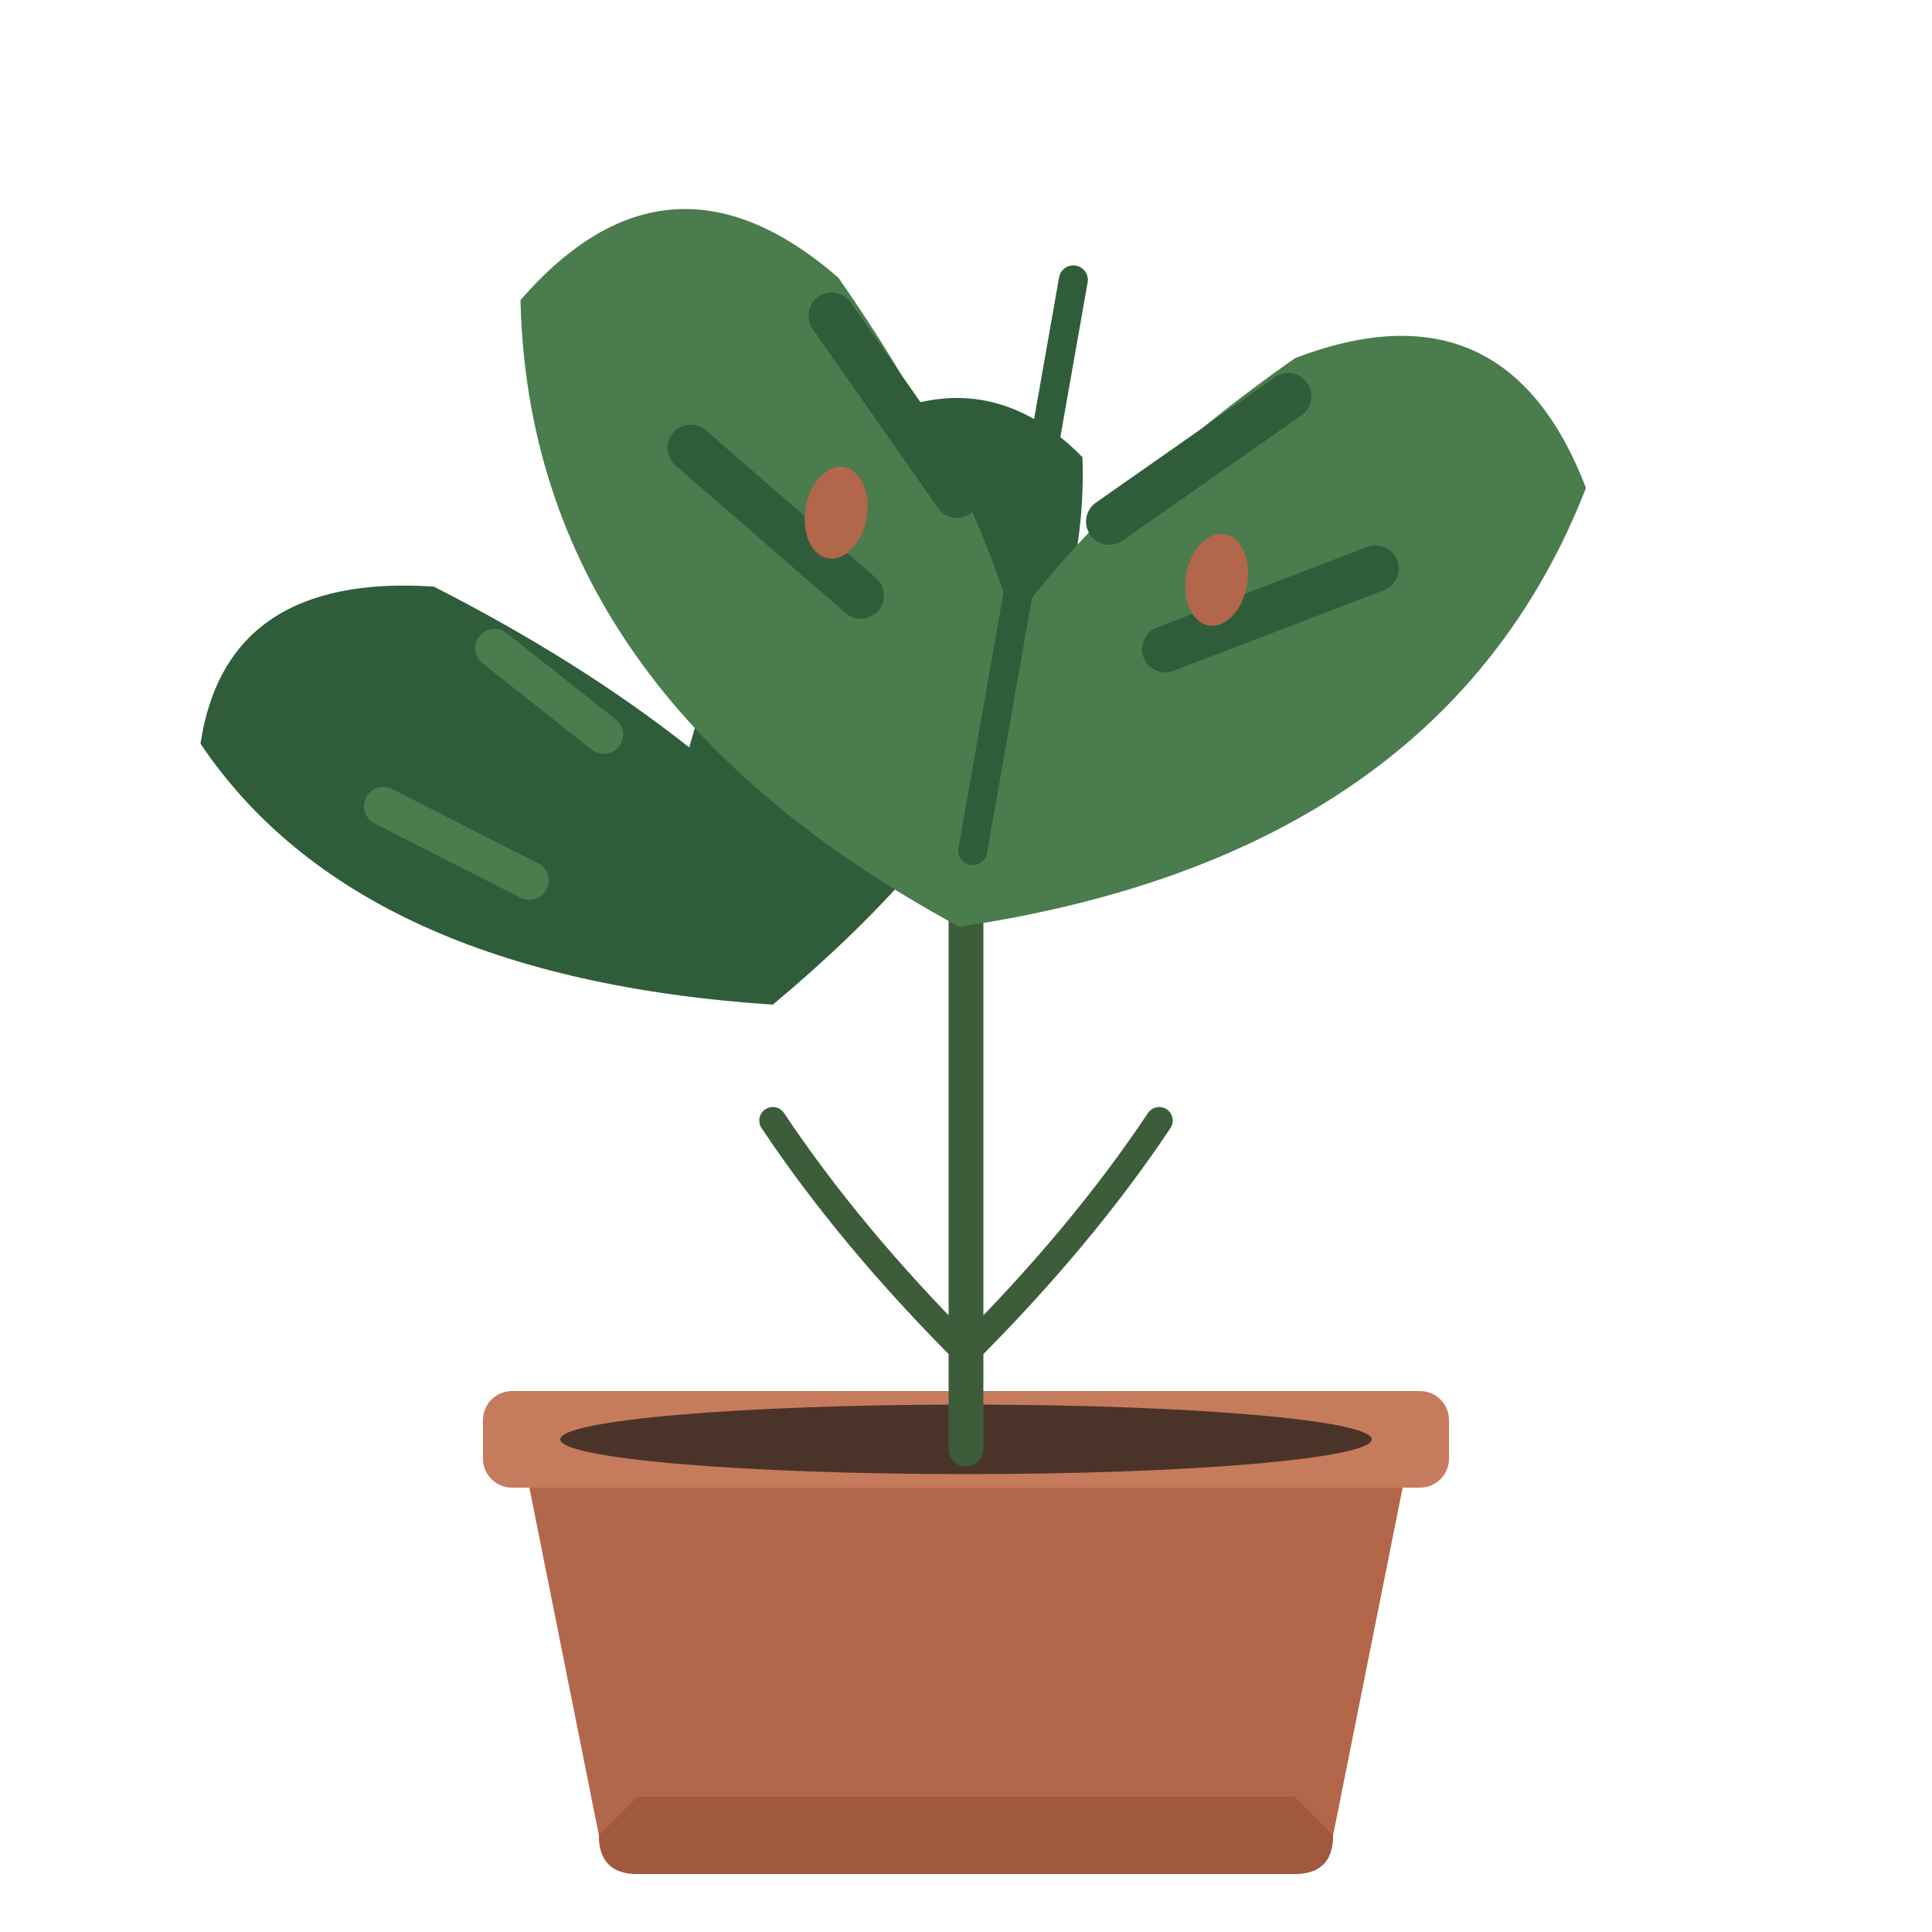
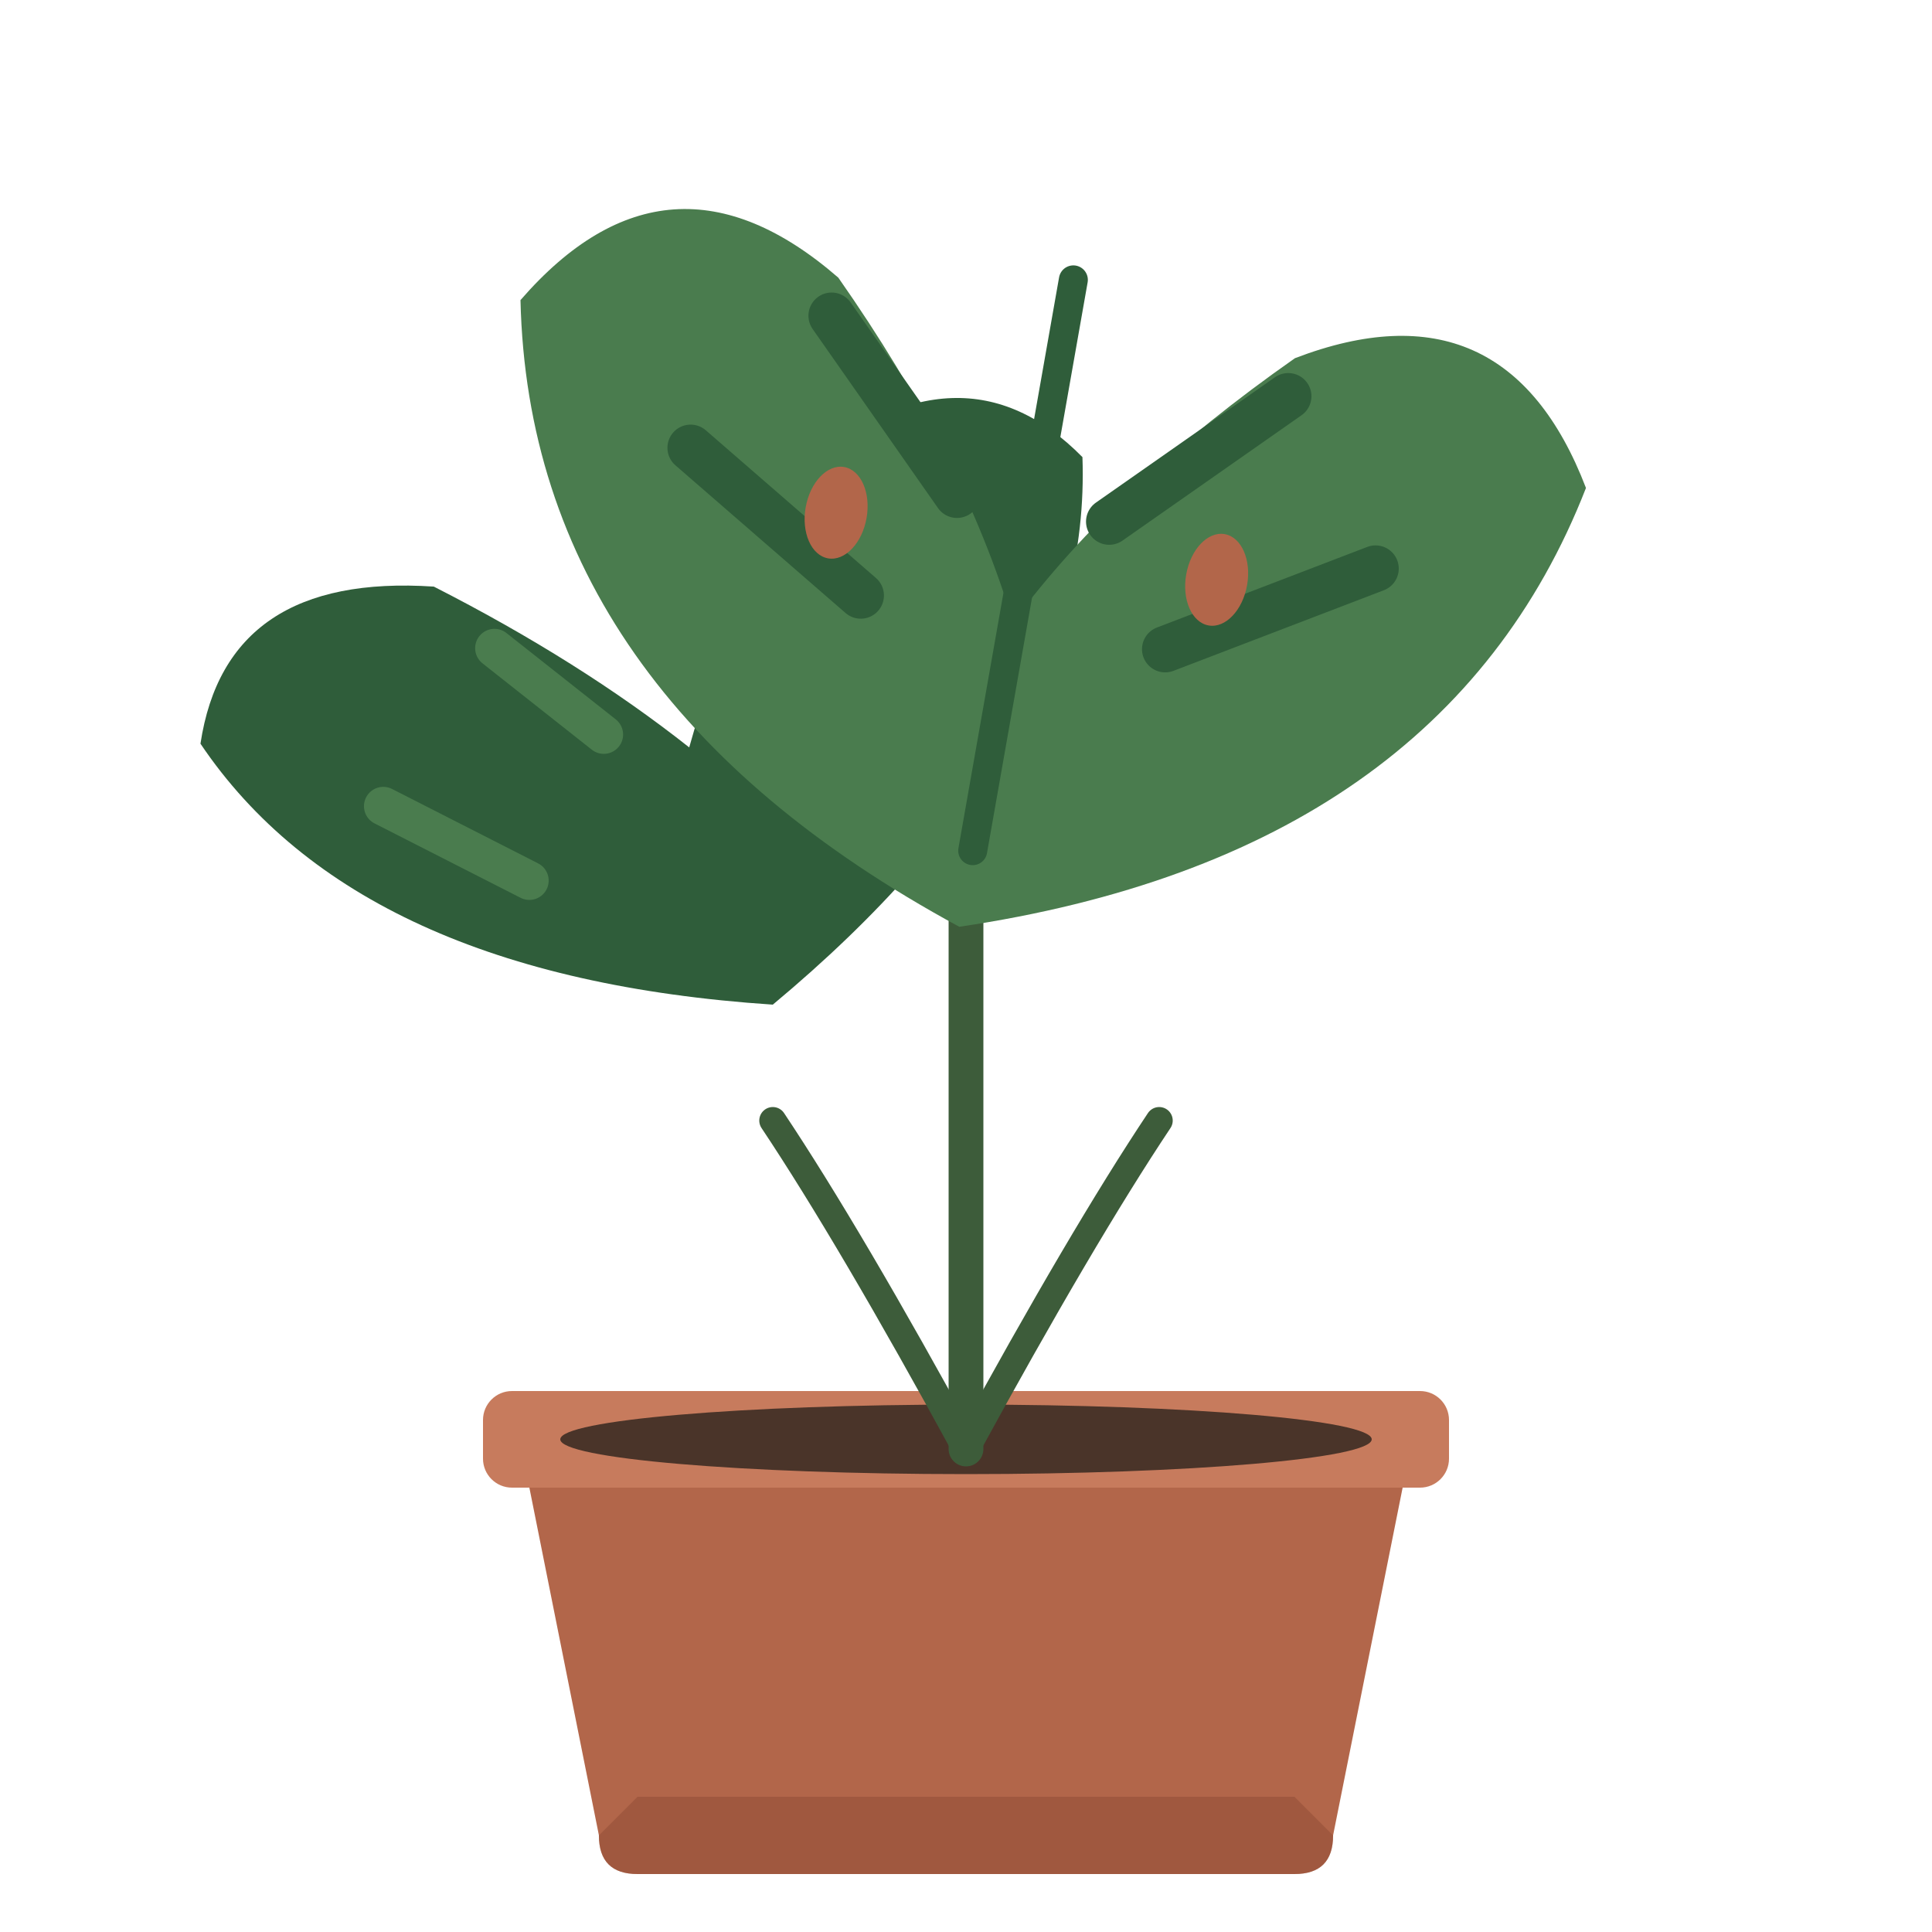
<svg xmlns="http://www.w3.org/2000/svg" viewBox="0 0 100 100" width="100" height="100" role="img" aria-label="Monstera">
  <path d="M 27 75 L 31 95 Q 31 97 33 97 L 67 97 Q 69 97 69 95 L 73 75 Z" fill="#B2664A" />
  <rect x="25" y="72" width="50" height="5" rx="1.5" fill="#C77B5D" />
  <path d="M 31 95 Q 31 97 33 97 L 67 97 Q 69 97 69 95 L 67 93 L 33 93 Z" fill="#8E4A33" opacity="0.5" />
  <ellipse cx="50" cy="74.5" rx="21" ry="1.8" fill="#4A3429" />
  <path d="M 50 75 Q 50 60 50 46" stroke="#3D5C3A" stroke-width="1.8" fill="none" stroke-linecap="round" />
-   <path d="M 50 70 Q 44 64 40 58" stroke="#3D5C3A" stroke-width="1.4" fill="none" stroke-linecap="round" />
-   <path d="M 50 70 Q 56 64 60 58" stroke="#3D5C3A" stroke-width="1.4" fill="none" stroke-linecap="round" />
+   <path d="M 50 75 Q 44 64 40 58" stroke="#3D5C3A" stroke-width="1.4" fill="none" stroke-linecap="round" />
+   <path d="M 50 75 Q 56 64 60 58" stroke="#3D5C3A" stroke-width="1.4" fill="none" stroke-linecap="round" />
  <g transform="translate(40 52) rotate(-18)">
    <path d="M 0 0 Q -20 -8 -24 -22 Q -20 -30 -10 -26 Q -4 -20 0 -14 Q 4 -20 10 -26 Q 20 -30 24 -22 Q 20 -8 0 0 Z" fill="#2F5D3A" />
    <path d="M -16 -16 L -10 -10 M 14 -14 L 8 -10 M 10 -22 L 6 -16 M -8 -22 L -4 -16" stroke="#4A7C4E" stroke-width="2" stroke-linecap="round" />
  </g>
  <g transform="translate(50 46) rotate(10)">
    <path d="M 0 2 Q -24 -6 -28 -26 Q -22 -36 -12 -30 Q -4 -22 0 -14 Q 4 -22 12 -30 Q 22 -36 28 -26 Q 24 -6 0 2 Z" fill="#4A7C4E" />
    <path d="M -18 -20 L -8 -14" stroke="#2F5D3A" stroke-width="2.4" stroke-linecap="round" />
    <path d="M 18 -20 L 8 -14" stroke="#2F5D3A" stroke-width="2.4" stroke-linecap="round" />
    <path d="M -12 -28 L -4 -20" stroke="#2F5D3A" stroke-width="2.4" stroke-linecap="round" />
    <path d="M 12 -28 L 4 -20" stroke="#2F5D3A" stroke-width="2.4" stroke-linecap="round" />
    <ellipse cx="-10" cy="-18" rx="1.6" ry="2.4" fill="#B2664A" />
    <ellipse cx="10" cy="-18" rx="1.6" ry="2.4" fill="#B2664A" />
    <path d="M 0 -2 Q 0 -20 0 -32" stroke="#2F5D3A" stroke-width="1.5" fill="none" stroke-linecap="round" />
  </g>
</svg>
